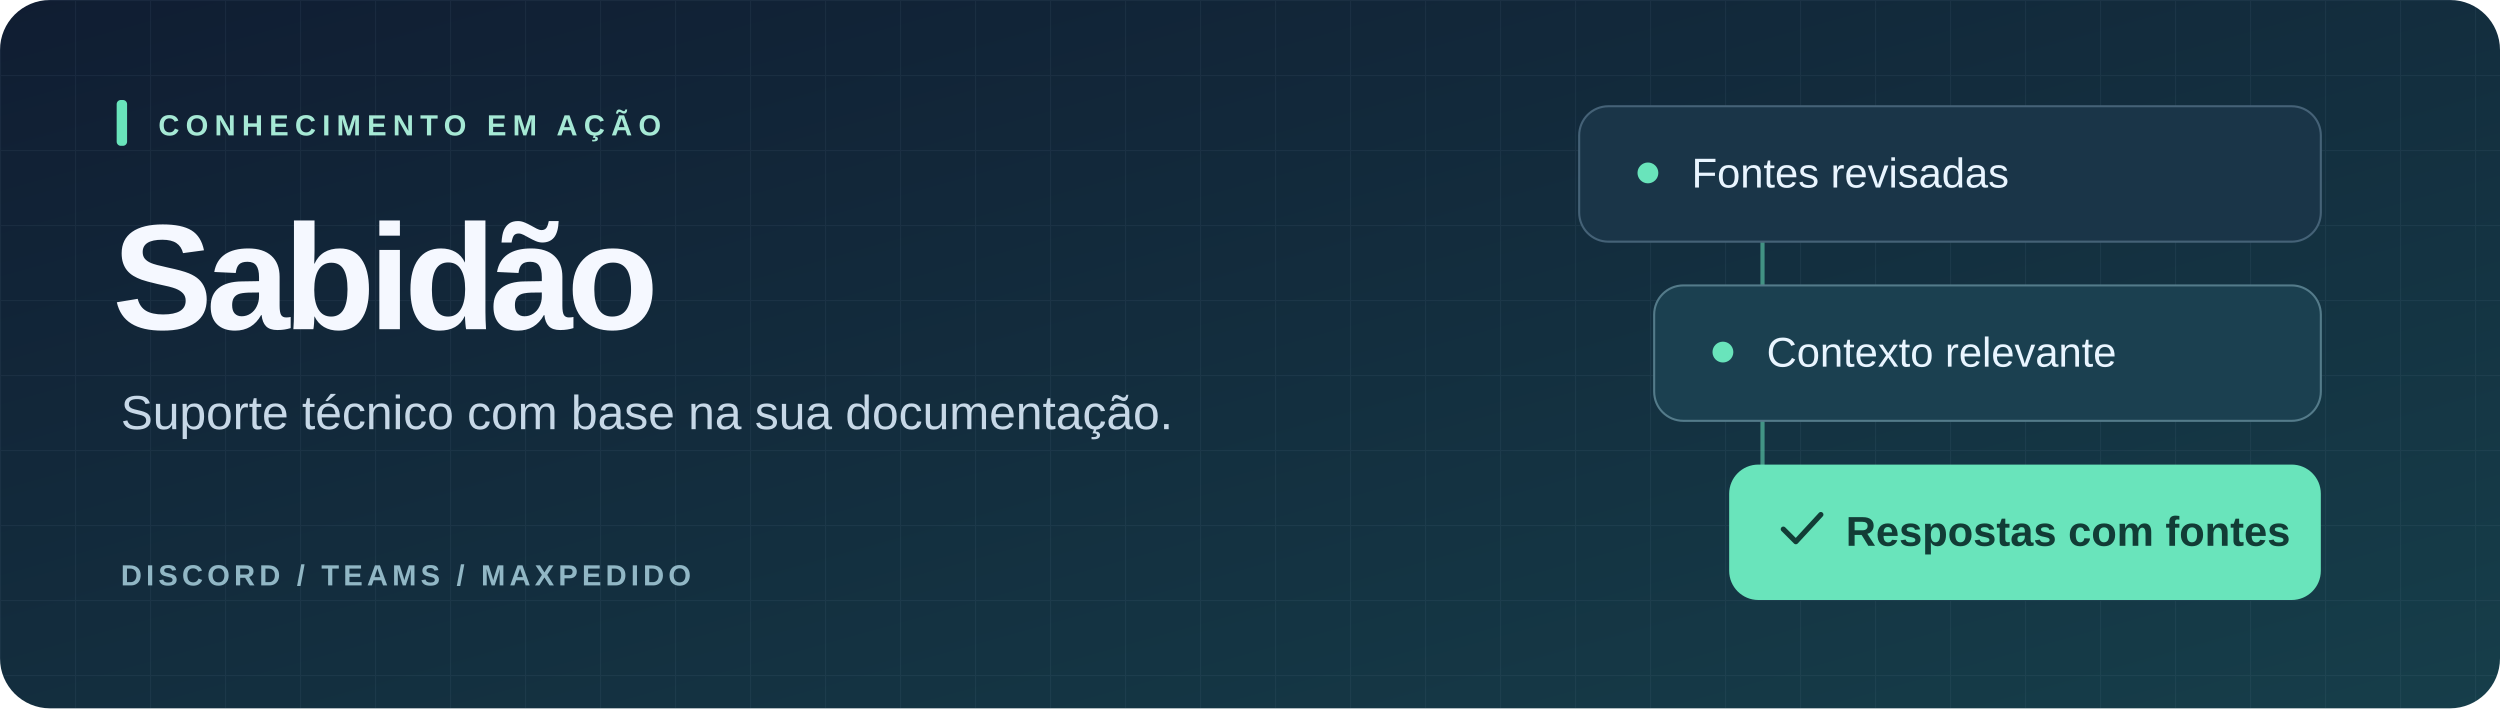
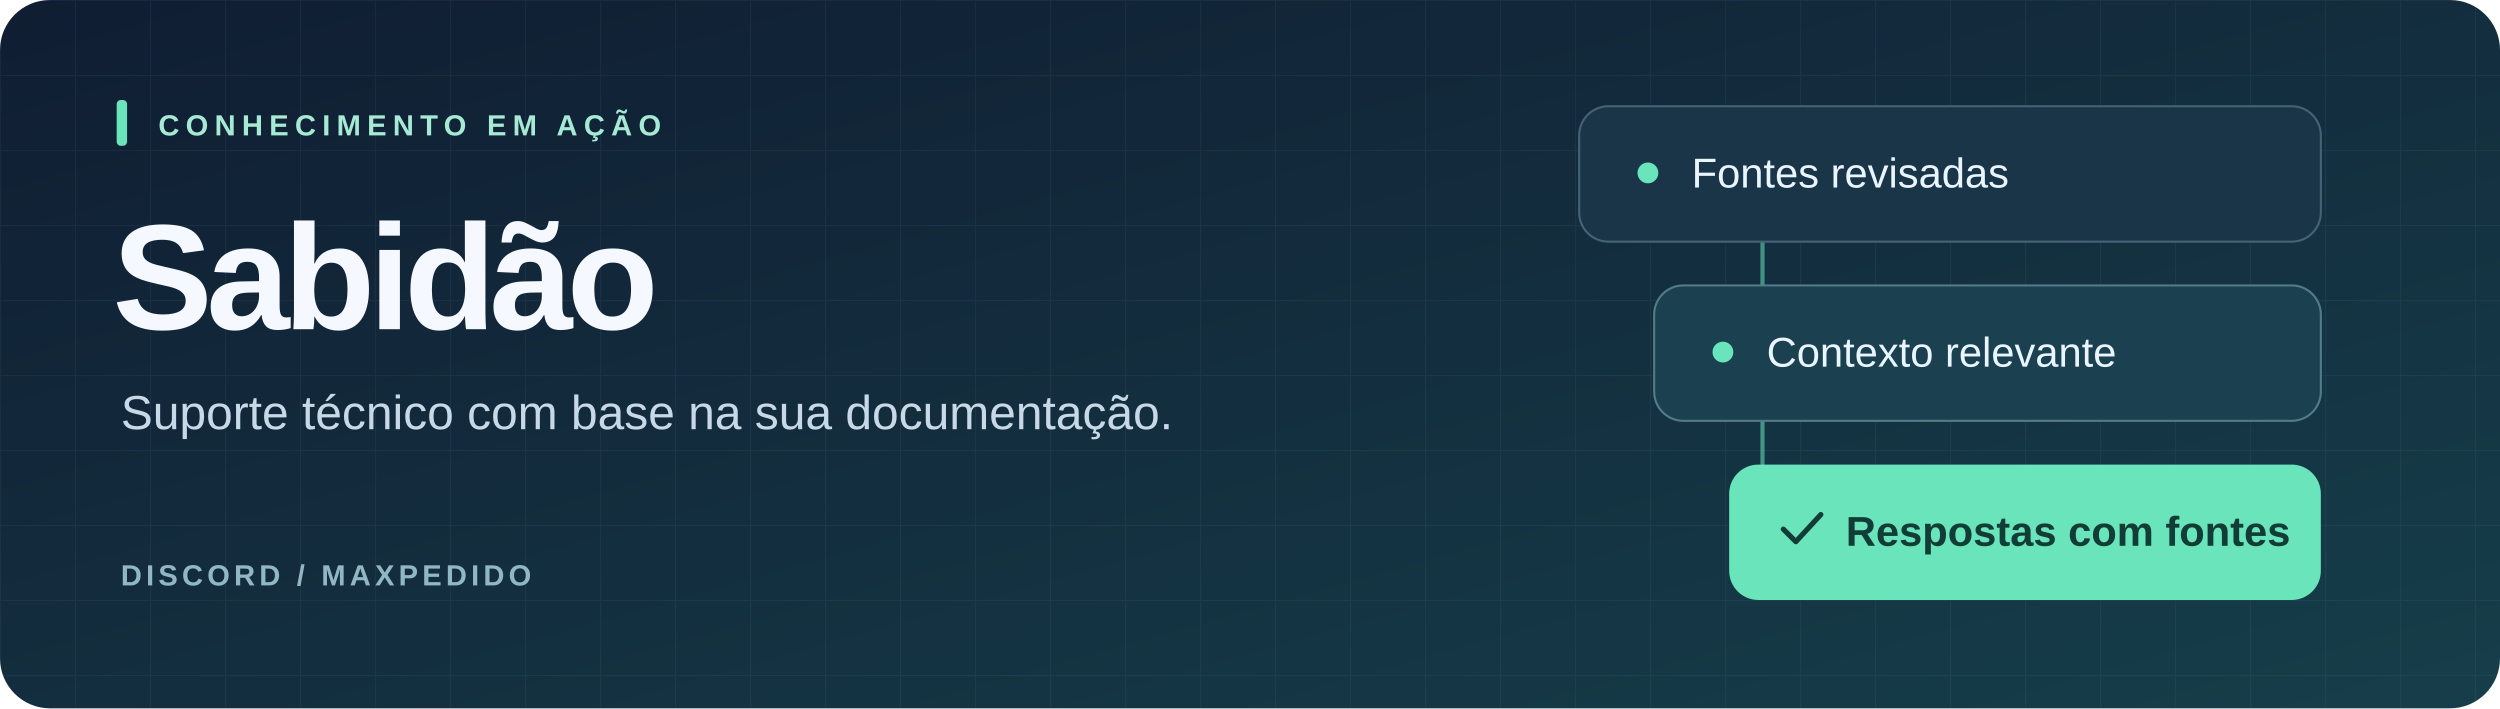
<svg xmlns="http://www.w3.org/2000/svg" width="1200" height="340" viewBox="0 0 1200 340" role="img" aria-labelledby="title description">
  <defs>
    <linearGradient id="background" x2="1" y2="1">
      <stop stop-color="#101d32" />
      <stop offset="1" stop-color="#163e4a" />
    </linearGradient>
    <pattern id="grid" width="36" height="36" patternUnits="userSpaceOnUse">
      <path d="M36 0H0V36" fill="none" stroke="#8fb8c8" stroke-opacity=".07" />
    </pattern>
  </defs>
  <rect width="1200" height="340" rx="24" fill="url(#background)" />
  <rect width="1200" height="340" rx="24" fill="url(#grid)" />
  <g font-family="Segoe UI, Arial, sans-serif">
    <rect x="56" y="48" width="5" height="22" rx="2" fill="#69e4bb" />
    <text x="76" y="65" font-size="14" font-weight="600" letter-spacing="3" fill="#a6e9d5">CONHECIMENTO EM AÇÃO</text>
    <text x="54" y="158" font-size="72" font-weight="700" letter-spacing="-3" fill="#f5f8ff">Sabidão</text>
    <text x="58" y="206" font-size="23" fill="#c7d8e7">Suporte técnico com base na sua documentação.</text>
-     <text x="58" y="281" font-size="14" font-weight="600" letter-spacing="2" fill="#91b7c5">DISCORD / TEAMS / MAXPEDIDO</text>
+     <text x="58" y="281" font-size="14" font-weight="600" letter-spacing="2" fill="#91b7c5">DISCORD / MAXPEDIDO</text>
    <path d="M846 100V239" fill="none" stroke="#69e4bb" stroke-width="2" stroke-opacity=".55" />
    <rect x="758" y="51" width="356" height="65" rx="14" fill="#1a3548" stroke="#456277" />
    <circle cx="791" cy="83" r="5" fill="#69e4bb" />
    <text x="812" y="90" font-size="20" fill="#e9f5ff">Fontes revisadas</text>
    <rect x="794" y="137" width="320" height="65" rx="14" fill="#1b4050" stroke="#547b8a" />
    <circle cx="827" cy="169" r="5" fill="#69e4bb" />
    <text x="848" y="176" font-size="20" fill="#e9f5ff">Contexto relevante</text>
    <rect x="830" y="223" width="284" height="65" rx="14" fill="#69e4bb" />
    <path d="m856 254 6 6 12-13" fill="none" stroke="#123c36" stroke-width="2.5" stroke-linecap="round" stroke-linejoin="round" />
    <text x="886" y="262" font-size="20" font-weight="600" fill="#123c36">Respostas com fontes</text>
  </g>
</svg>
